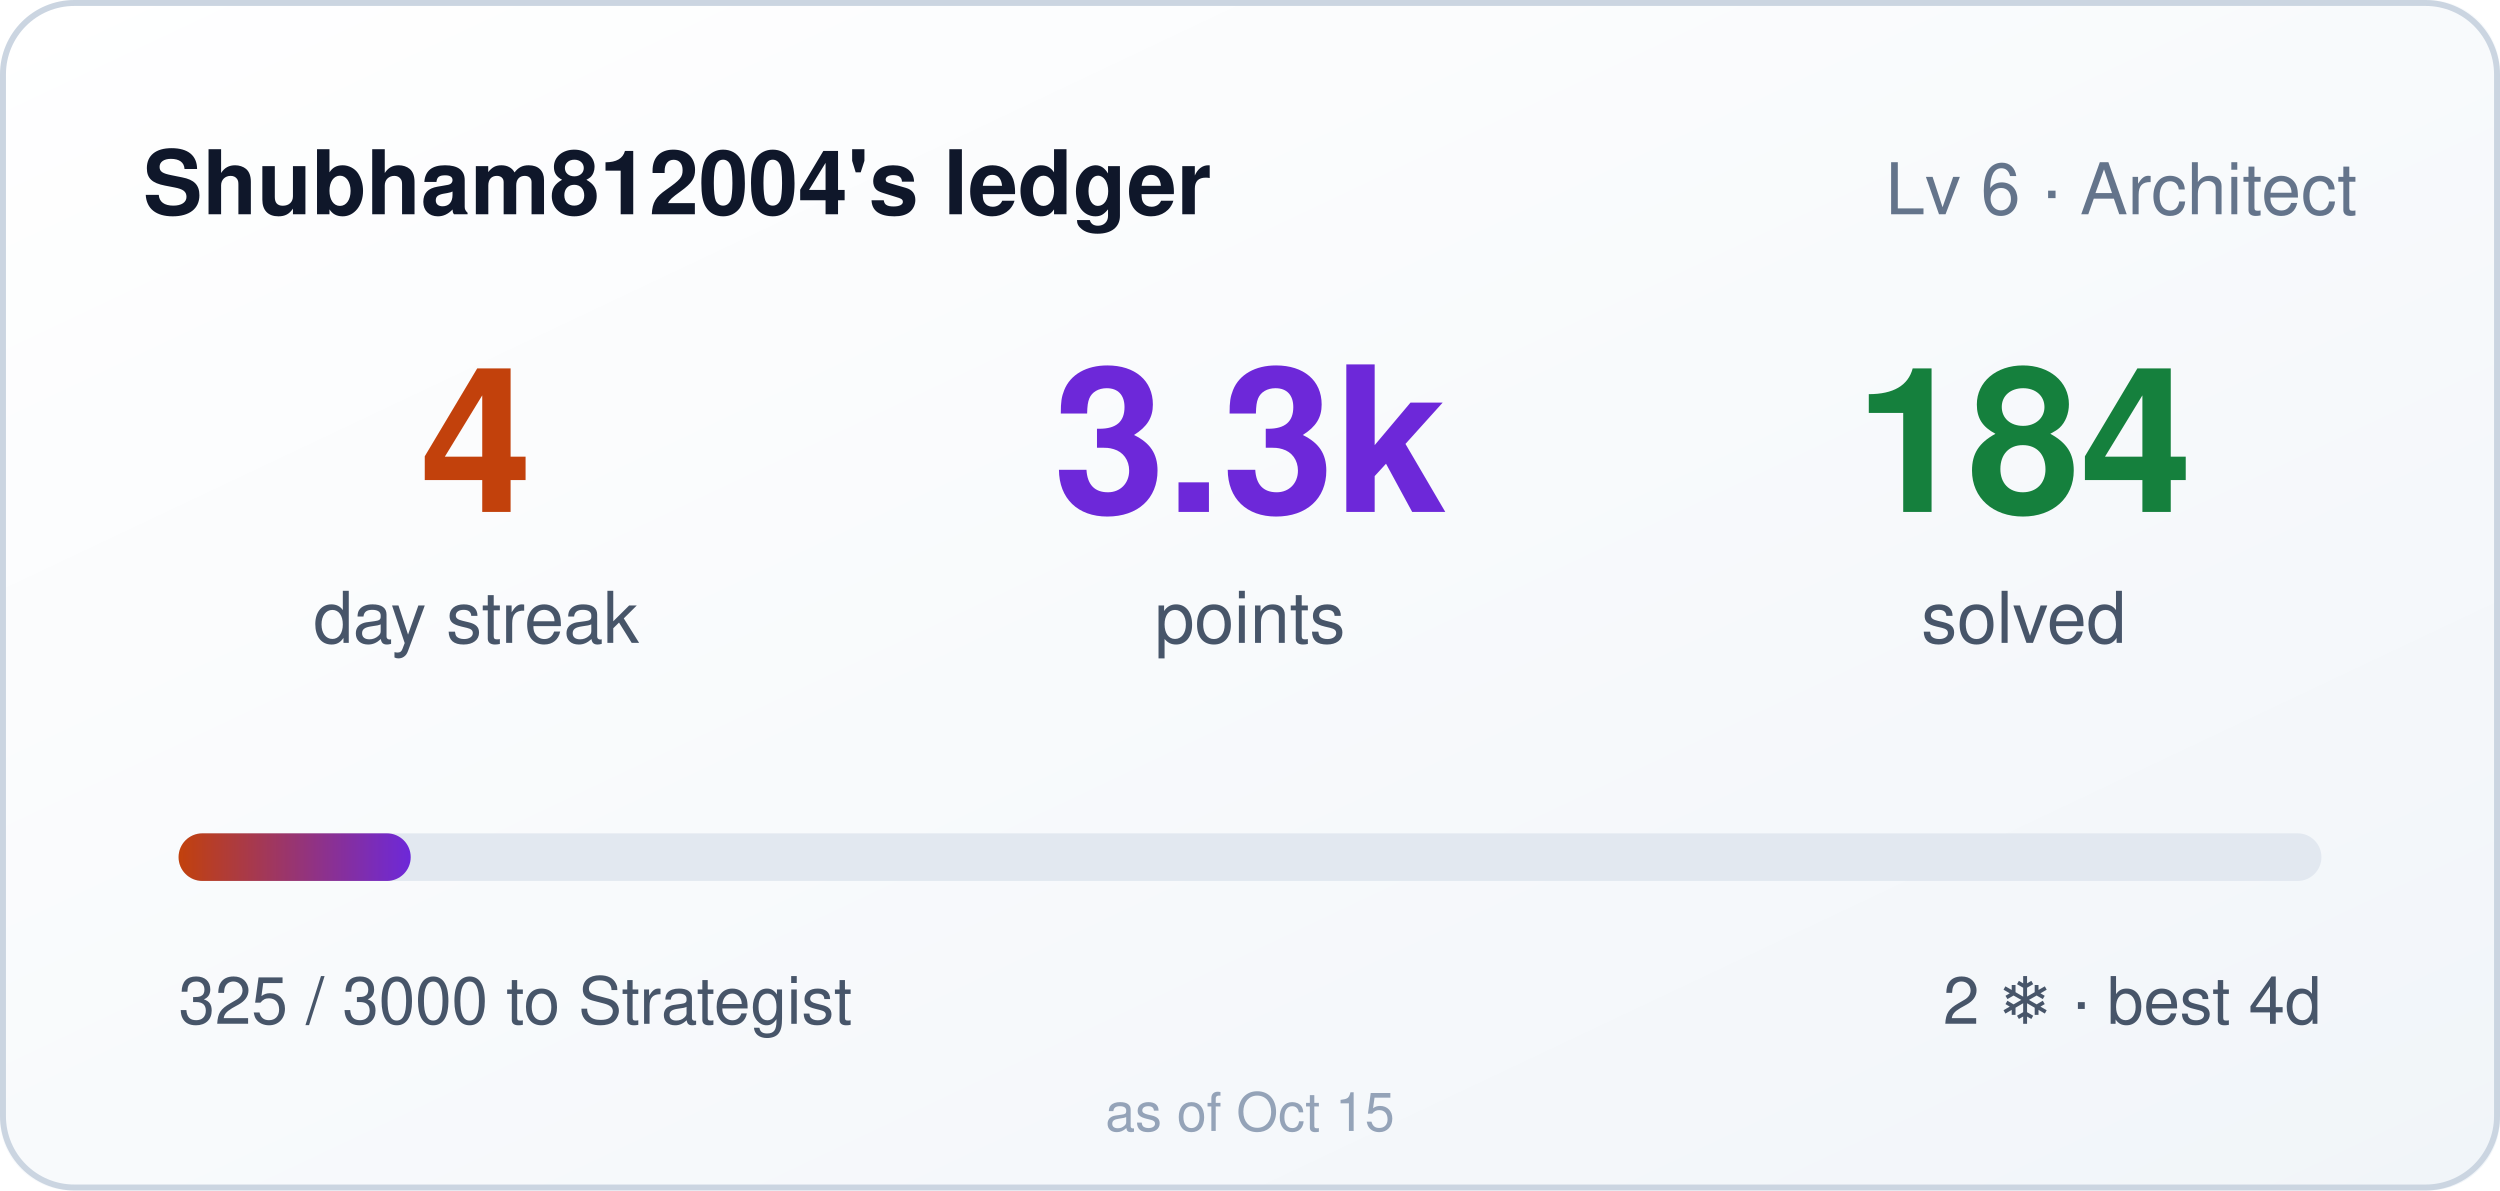
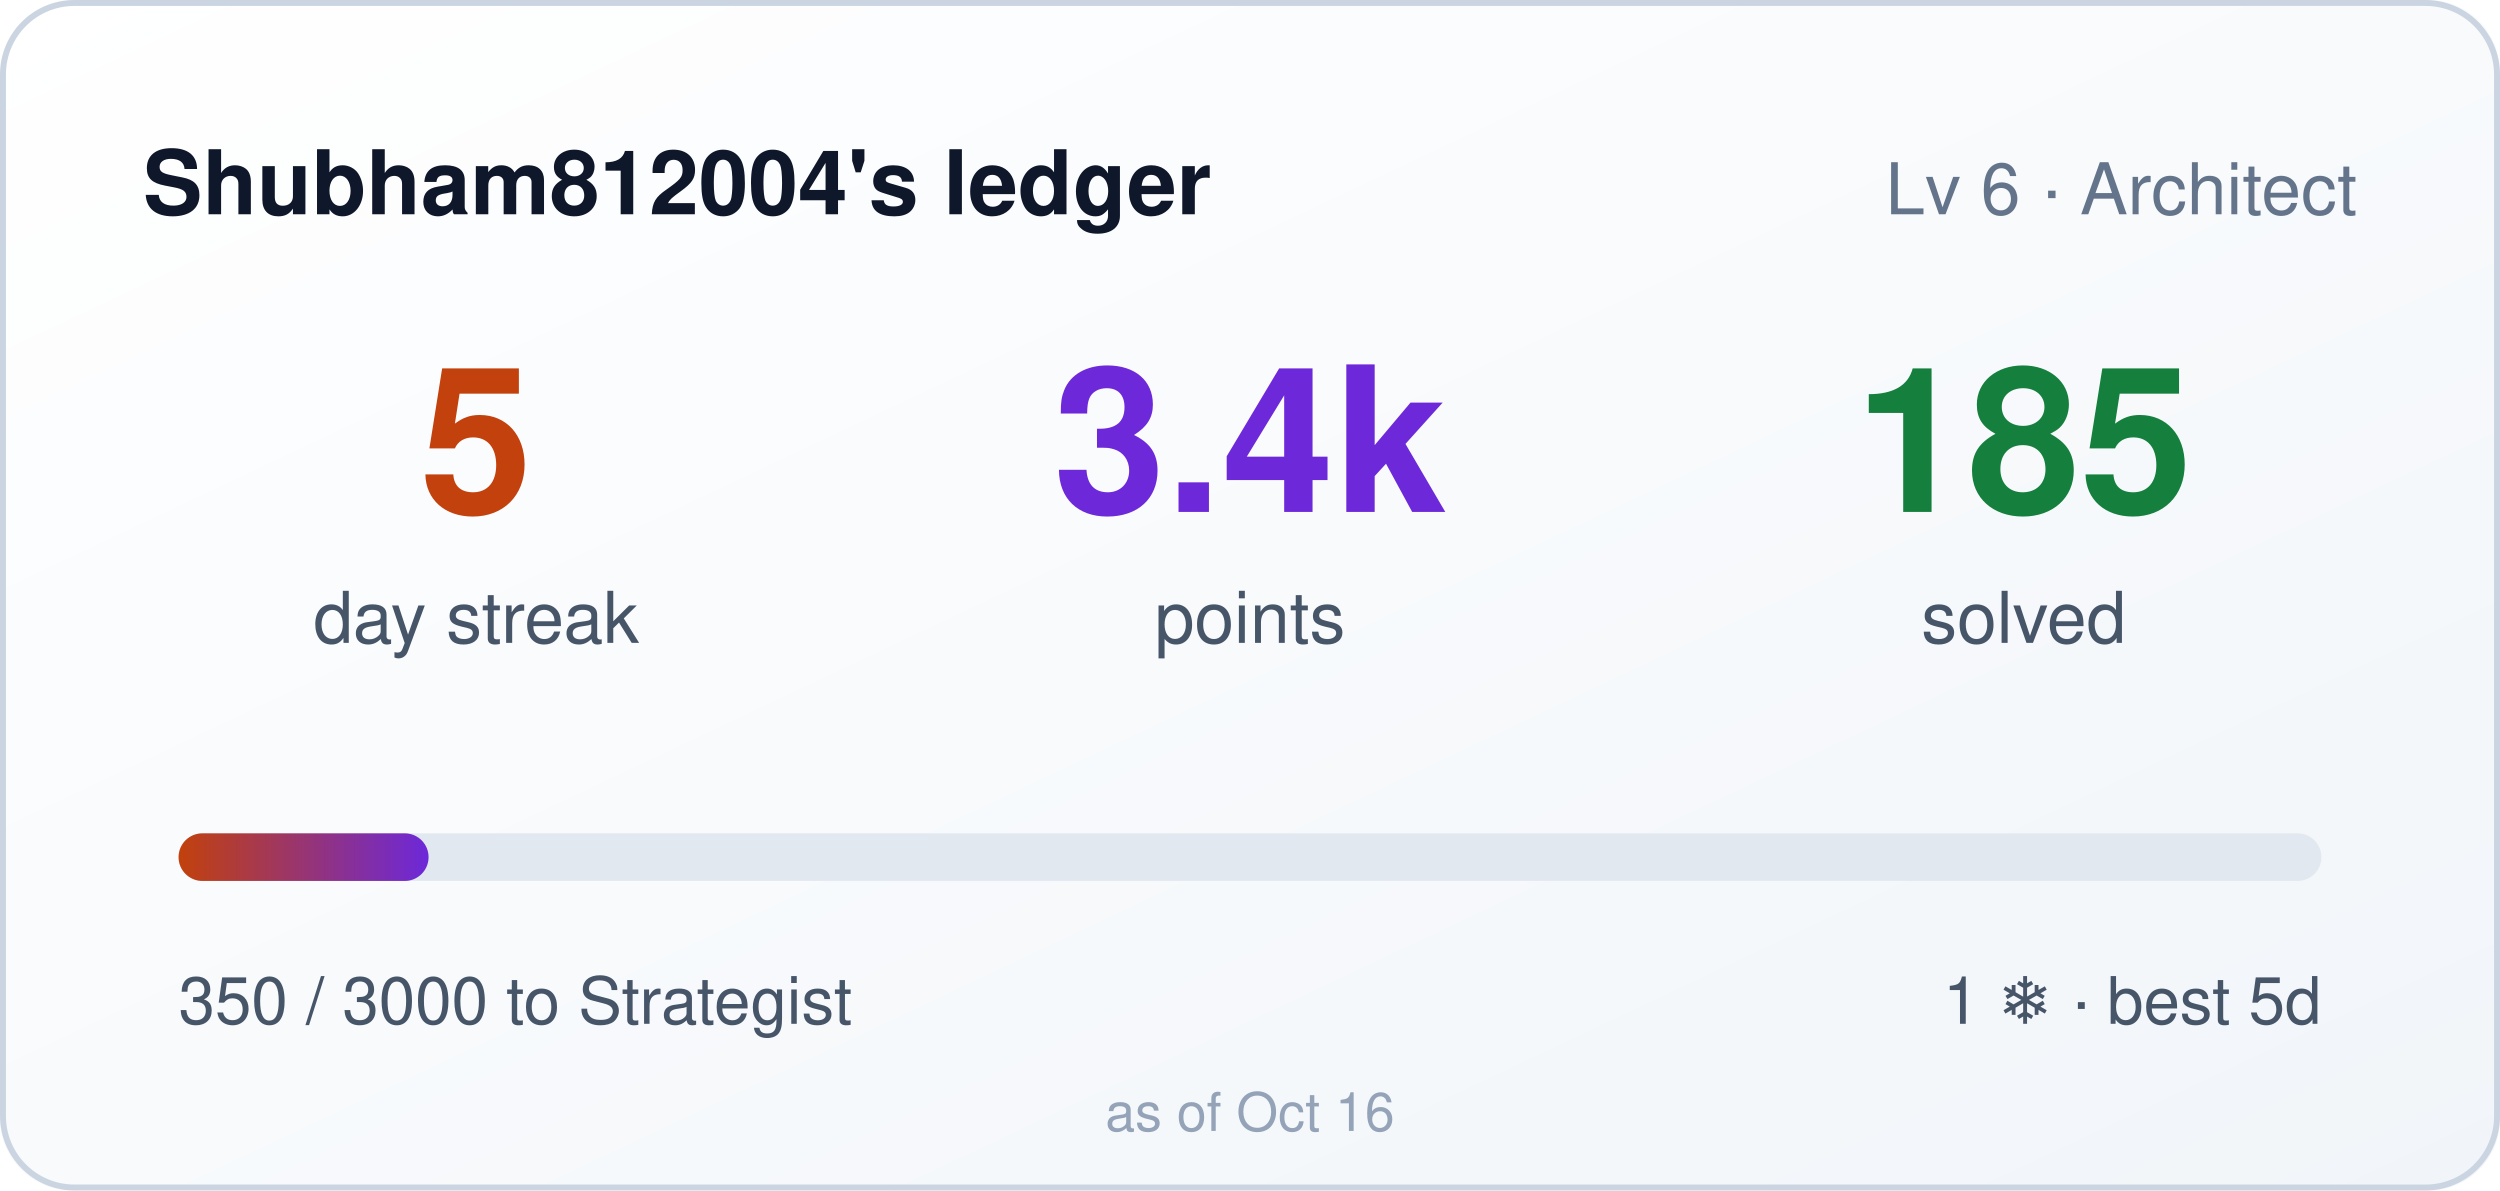
- <svg xmlns="http://www.w3.org/2000/svg" width="420" height="200" role="img" aria-label="Shubham812004's ledger: 4 day streak, 3325 points">
+ <svg xmlns="http://www.w3.org/2000/svg" width="420" height="200" role="img" aria-label="Shubham812004's ledger: 5 day streak, 3350 points">
  <style>
    .bar,.n{transform-box:fill-box}
    .bar{transform-origin:left center}
    @media (prefers-reduced-motion: no-preference){
      .bar{animation:cl-grow .9s cubic-bezier(.22,1,.36,1) both}
      .n{animation:cl-rise .5s ease-out both}
      .n2{animation-delay:.08s}
      .n3{animation-delay:.16s}
    }
    @keyframes cl-grow{from{transform:scaleX(0)}to{transform:scaleX(1)}}
    @keyframes cl-rise{from{opacity:0;transform:translateY(6px)}to{opacity:1;transform:none}}
  </style>
  <defs>
    <linearGradient id="bg" x1="0" y1="0" x2="1" y2="1">
      <stop offset="0" stop-color="#ffffff" />
      <stop offset="1" stop-color="#f1f5f9" />
    </linearGradient>
    <linearGradient id="bar" x1="0" y1="0" x2="1" y2="0">
      <stop offset="0" stop-color="#c2410c" />
      <stop offset="1" stop-color="#6d28d9" />
    </linearGradient>
  </defs>
  <rect width="420" height="200" rx="12" fill="url(#bg)" />
  <rect x="0.5" y="0.5" width="419" height="199" rx="12" fill="none" stroke="#cbd5e1" />
  <text x="24" y="36" fill="#0f172a" font-size="15" font-weight="600" font-family="Segoe UI,Helvetica,Arial,sans-serif">Shubham812004's ledger</text>
  <text x="396" y="36" fill="#64748b" font-size="12" text-anchor="end" font-family="Segoe UI,Helvetica,Arial,sans-serif">Lv 6 · Architect</text>
  <g font-family="Segoe UI,Helvetica,Arial,sans-serif">
-     <text class="n n1" x="80" y="86" fill="#c2410c" font-size="34" font-weight="700" text-anchor="middle">4</text>
+     <text class="n n1" x="80" y="86" fill="#c2410c" font-size="34" font-weight="700" text-anchor="middle">5</text>
    <text x="80" y="108" fill="#475569" font-size="12" text-anchor="middle">day streak</text>
-     <text class="n n2" x="210" y="86" fill="#6d28d9" font-size="34" font-weight="700" text-anchor="middle">3.3k</text>
+     <text class="n n2" x="210" y="86" fill="#6d28d9" font-size="34" font-weight="700" text-anchor="middle">3.4k</text>
    <text x="210" y="108" fill="#475569" font-size="12" text-anchor="middle">points</text>
-     <text class="n n3" x="340" y="86" fill="#15803d" font-size="34" font-weight="700" text-anchor="middle">184</text>
+     <text class="n n3" x="340" y="86" fill="#15803d" font-size="34" font-weight="700" text-anchor="middle">185</text>
    <text x="340" y="108" fill="#475569" font-size="12" text-anchor="middle">solved</text>
  </g>
  <rect x="30" y="140" width="360" height="8" rx="4" fill="#e2e8f0" />
-   <rect class="bar" x="30" y="140" width="39" height="8" rx="4" fill="url(#bar)" />
-   <text x="30" y="172" fill="#475569" font-size="11" font-family="Segoe UI,Helvetica,Arial,sans-serif">325 / 3000 to Strategist</text>
-   <text x="390" y="172" fill="#475569" font-size="11" text-anchor="end" font-family="Segoe UI,Helvetica,Arial,sans-serif">2 ❄ · best 4d</text>
-   <text x="210" y="190" fill="#94a3b8" font-size="9" text-anchor="middle" font-family="Segoe UI,Helvetica,Arial,sans-serif">as of Oct 15</text>
+   <rect class="bar" x="30" y="140" width="42" height="8" rx="4" fill="url(#bar)" />
+   <text x="30" y="172" fill="#475569" font-size="11" font-family="Segoe UI,Helvetica,Arial,sans-serif">350 / 3000 to Strategist</text>
+   <text x="390" y="172" fill="#475569" font-size="11" text-anchor="end" font-family="Segoe UI,Helvetica,Arial,sans-serif">1 ❄ · best 5d</text>
+   <text x="210" y="190" fill="#94a3b8" font-size="9" text-anchor="middle" font-family="Segoe UI,Helvetica,Arial,sans-serif">as of Oct 16</text>
</svg>
